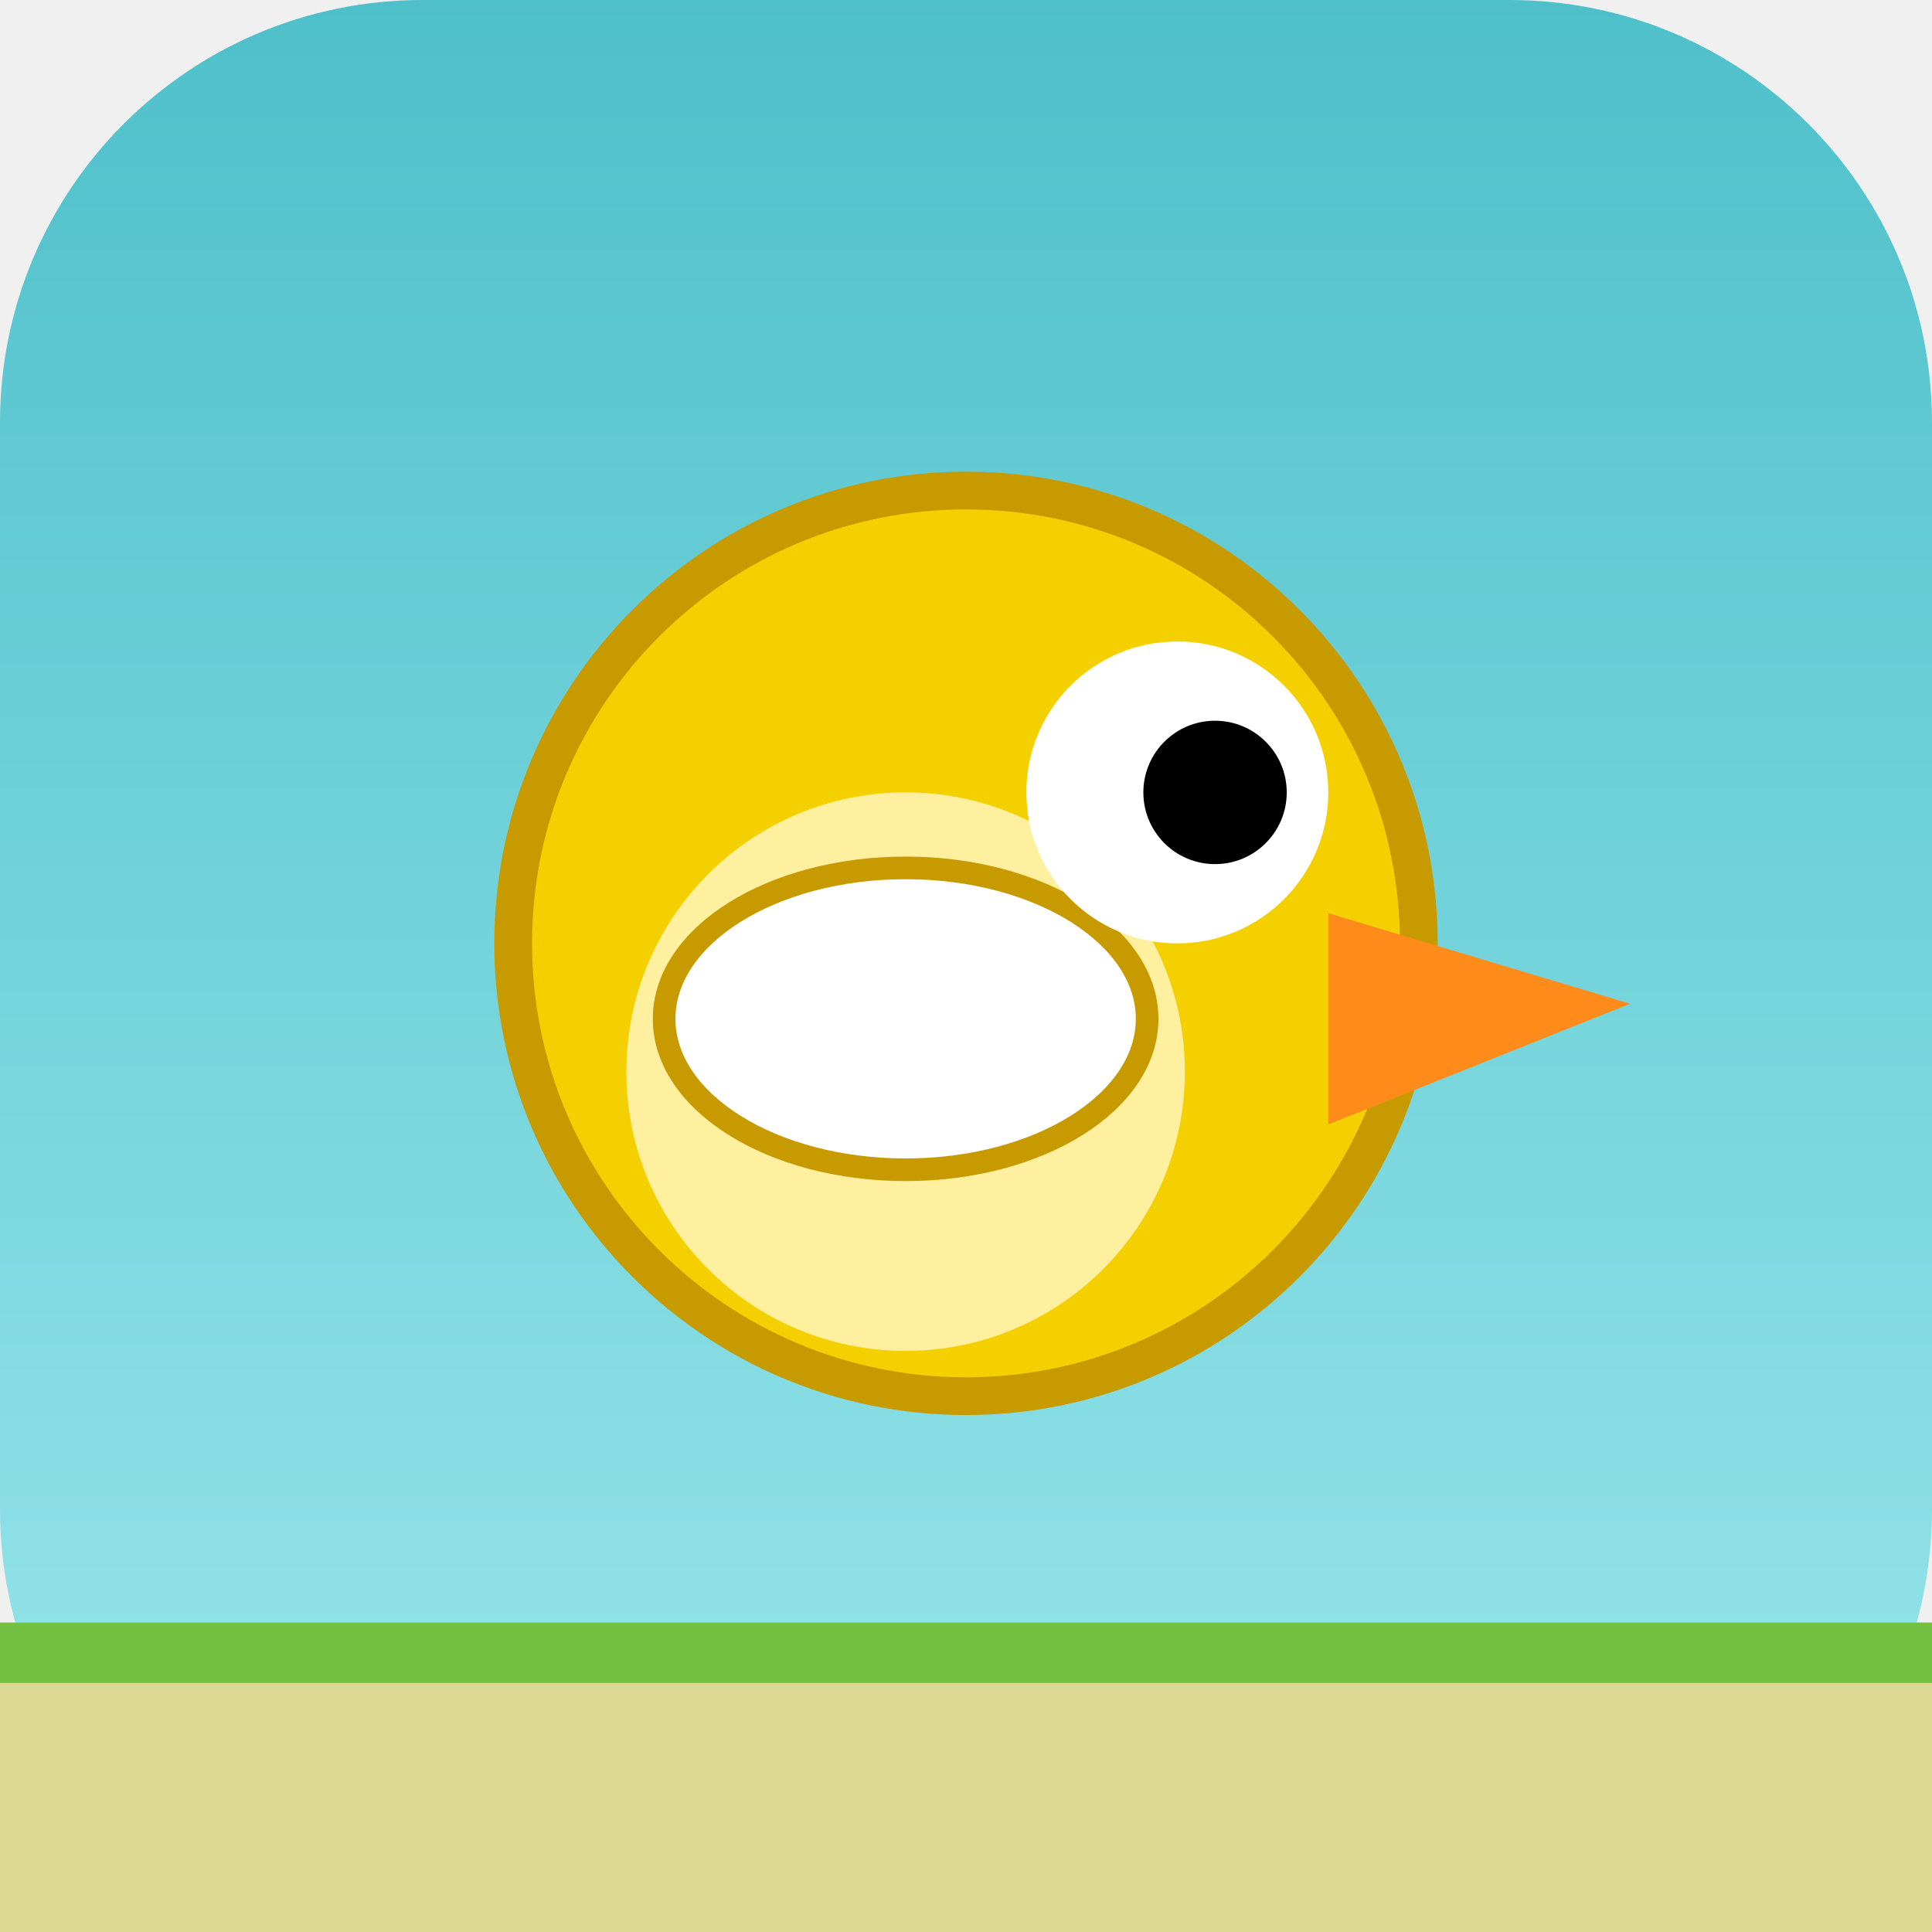
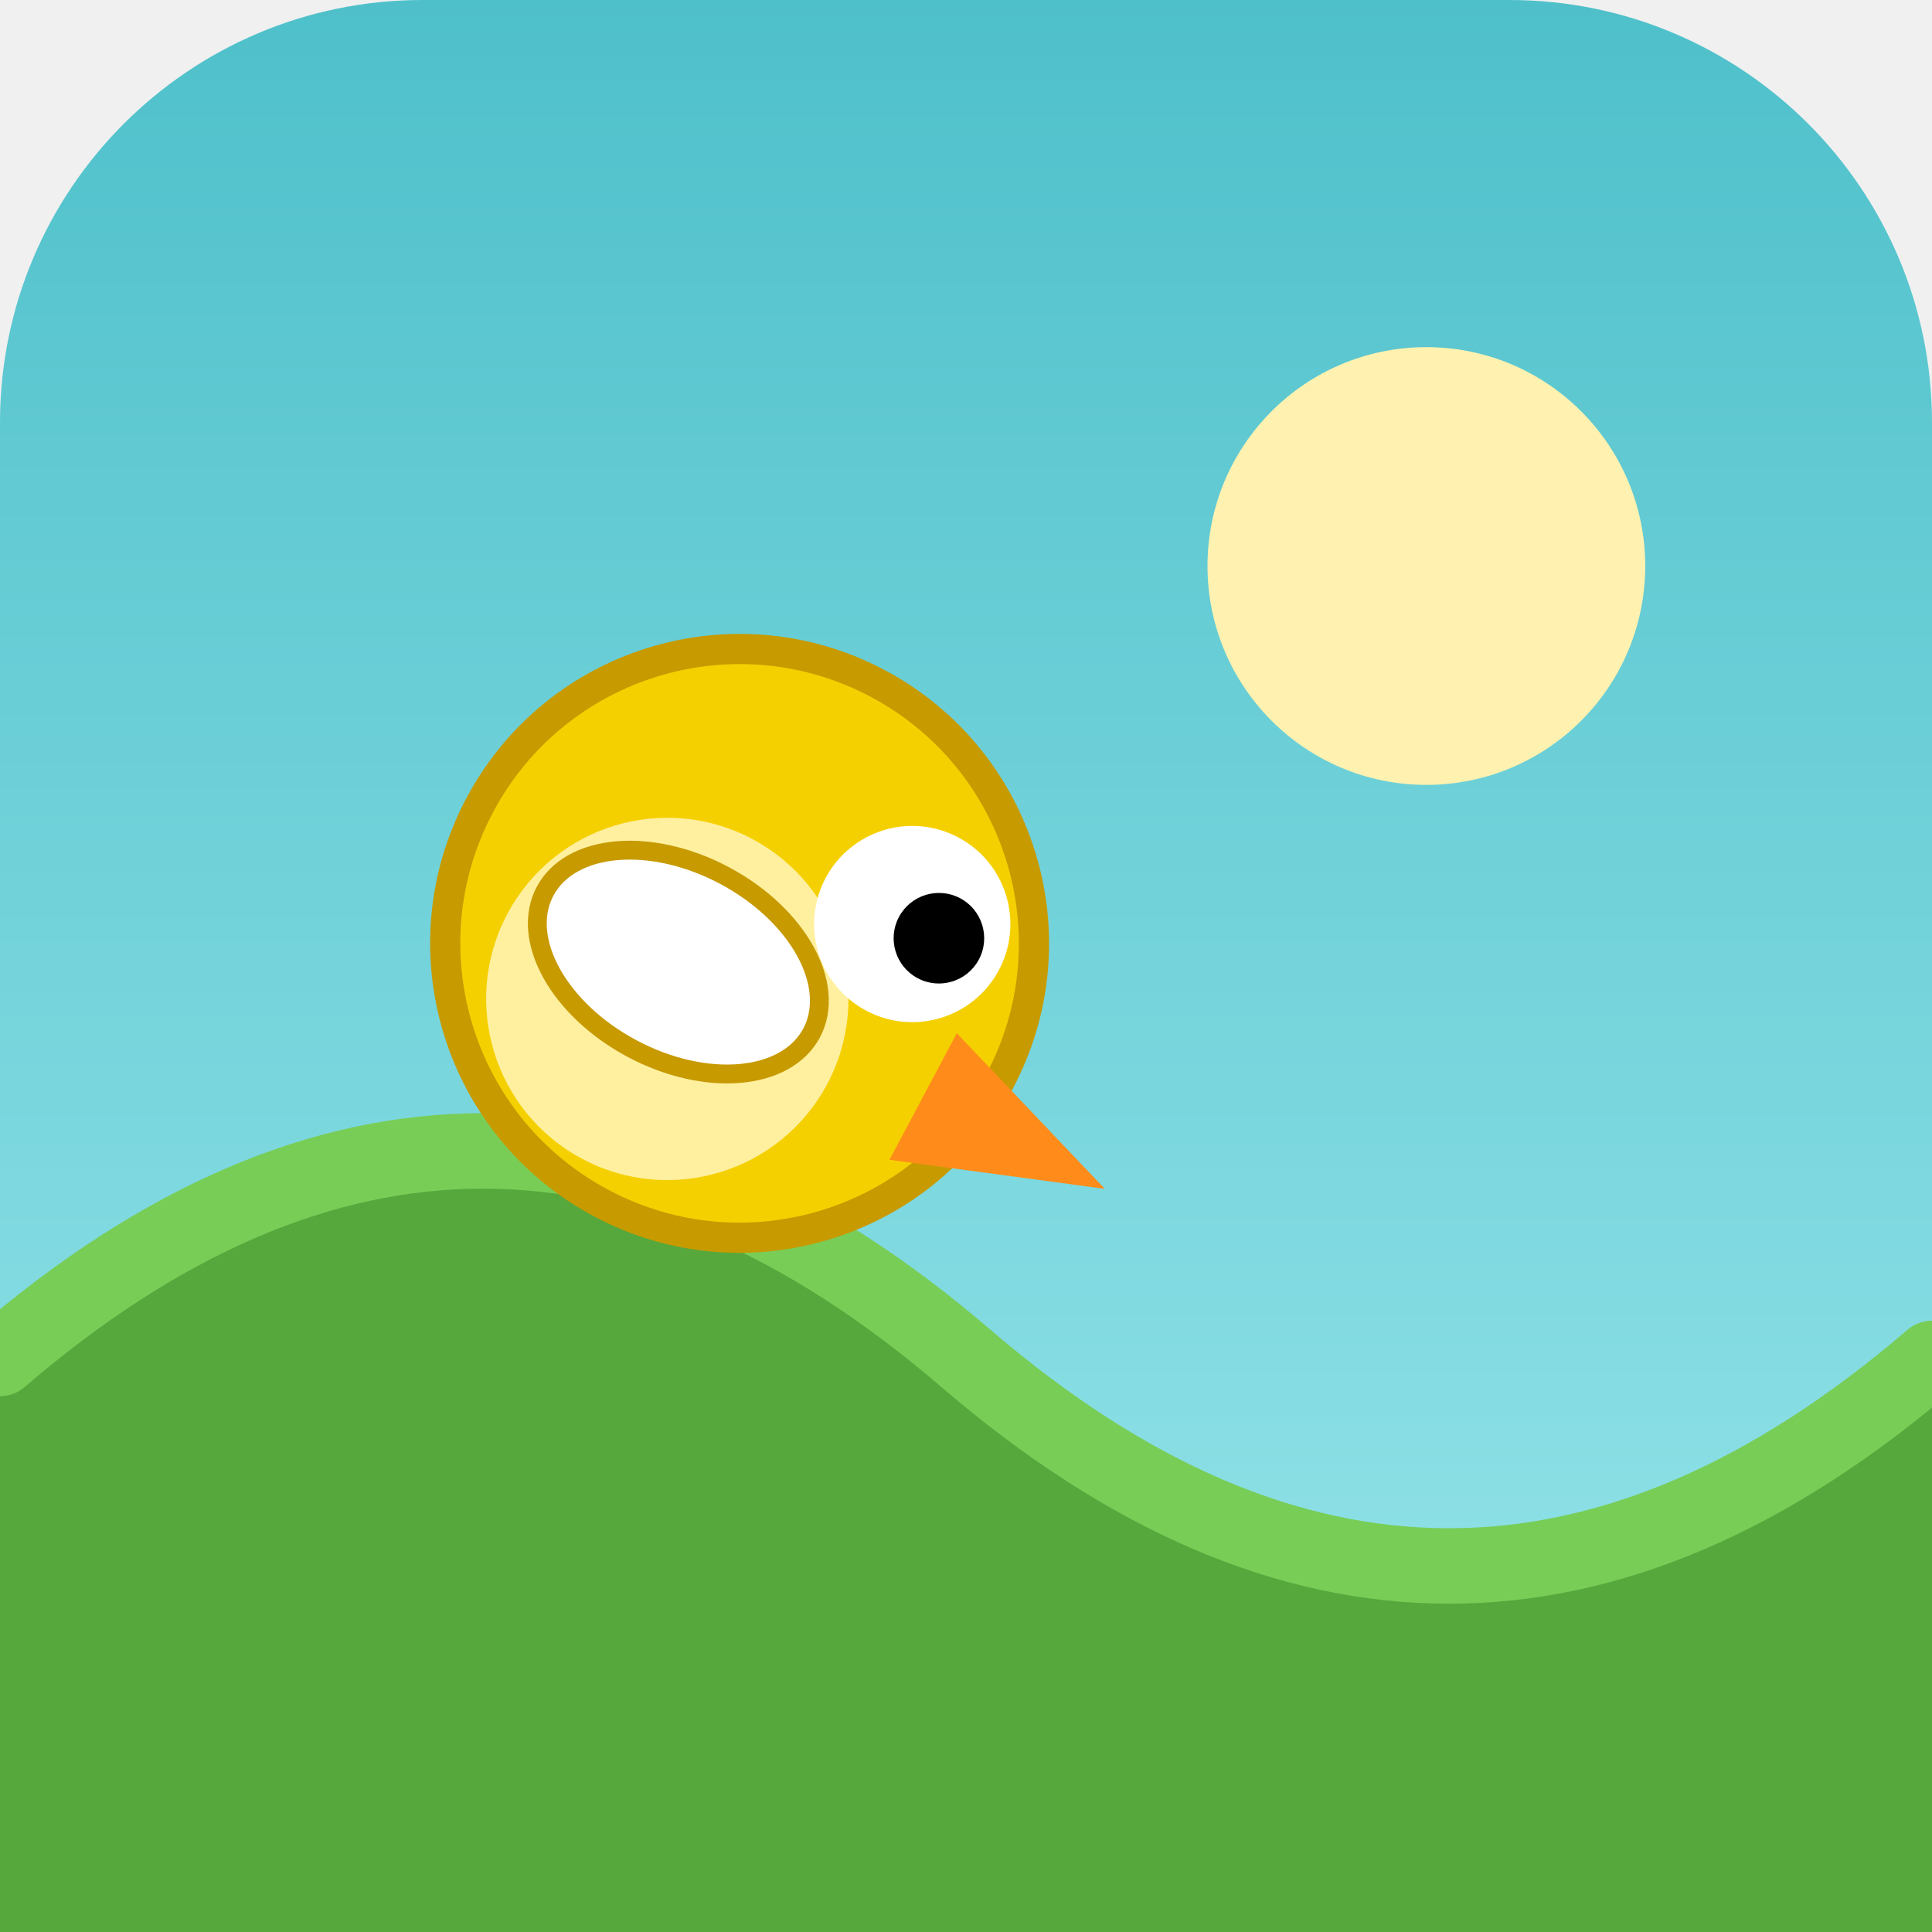
<svg xmlns="http://www.w3.org/2000/svg" viewBox="0 0 512 512" width="512" height="512">
  <defs>
    <linearGradient id="sky" x1="0" y1="0" x2="0" y2="1">
      <stop offset="0" stop-color="#4ec0ca" />
      <stop offset="1" stop-color="#9be7ec" />
    </linearGradient>
  </defs>
  <rect width="512" height="512" rx="112" fill="url(#sky)" />
-   <rect y="430" width="512" height="82" fill="#ded895" />
-   <rect y="430" width="512" height="16" fill="#73c043" />
-   <g transform="translate(256 250)">
-     <circle r="120" fill="#f5d000" stroke="#c79a00" stroke-width="10" />
-     <circle cx="-16" cy="34" r="74" fill="#fff0a0" />
-     <ellipse cx="-16" cy="20" rx="64" ry="40" fill="#ffffff" stroke="#c79a00" stroke-width="6" />
-     <circle cx="56" cy="-40" r="40" fill="#fff" />
-     <circle cx="66" cy="-40" r="19" fill="#000" />
-     <polygon points="96,-8 176,16 96,48" fill="#ff8c1a" />
+   <circle cx="378" cy="150" r="58" fill="#fff2b0" />
+   <path d="M0 360 Q128 250 256 360 T512 360 V512 H0 Z" fill="#56a83c" />
+   <path d="M0 360 Q128 250 256 360 T512 360" fill="none" stroke="#78cd57" stroke-width="20" stroke-linecap="round" />
+   <g transform="translate(196 250) rotate(28)">
+     <circle r="78" fill="#f5d000" stroke="#c79a00" stroke-width="8" />
+     <circle cx="-10" cy="22" r="48" fill="#fff0a0" />
+     <ellipse cx="-12" cy="12" rx="40" ry="26" fill="#ffffff" stroke="#c79a00" stroke-width="5" />
+     <circle cx="38" cy="-26" r="26" fill="#fff" />
+     <circle cx="46" cy="-26" r="12" fill="#000" />
+     <polygon points="62,-6 116,12 62,32" fill="#ff8c1a" />
  </g>
</svg>
